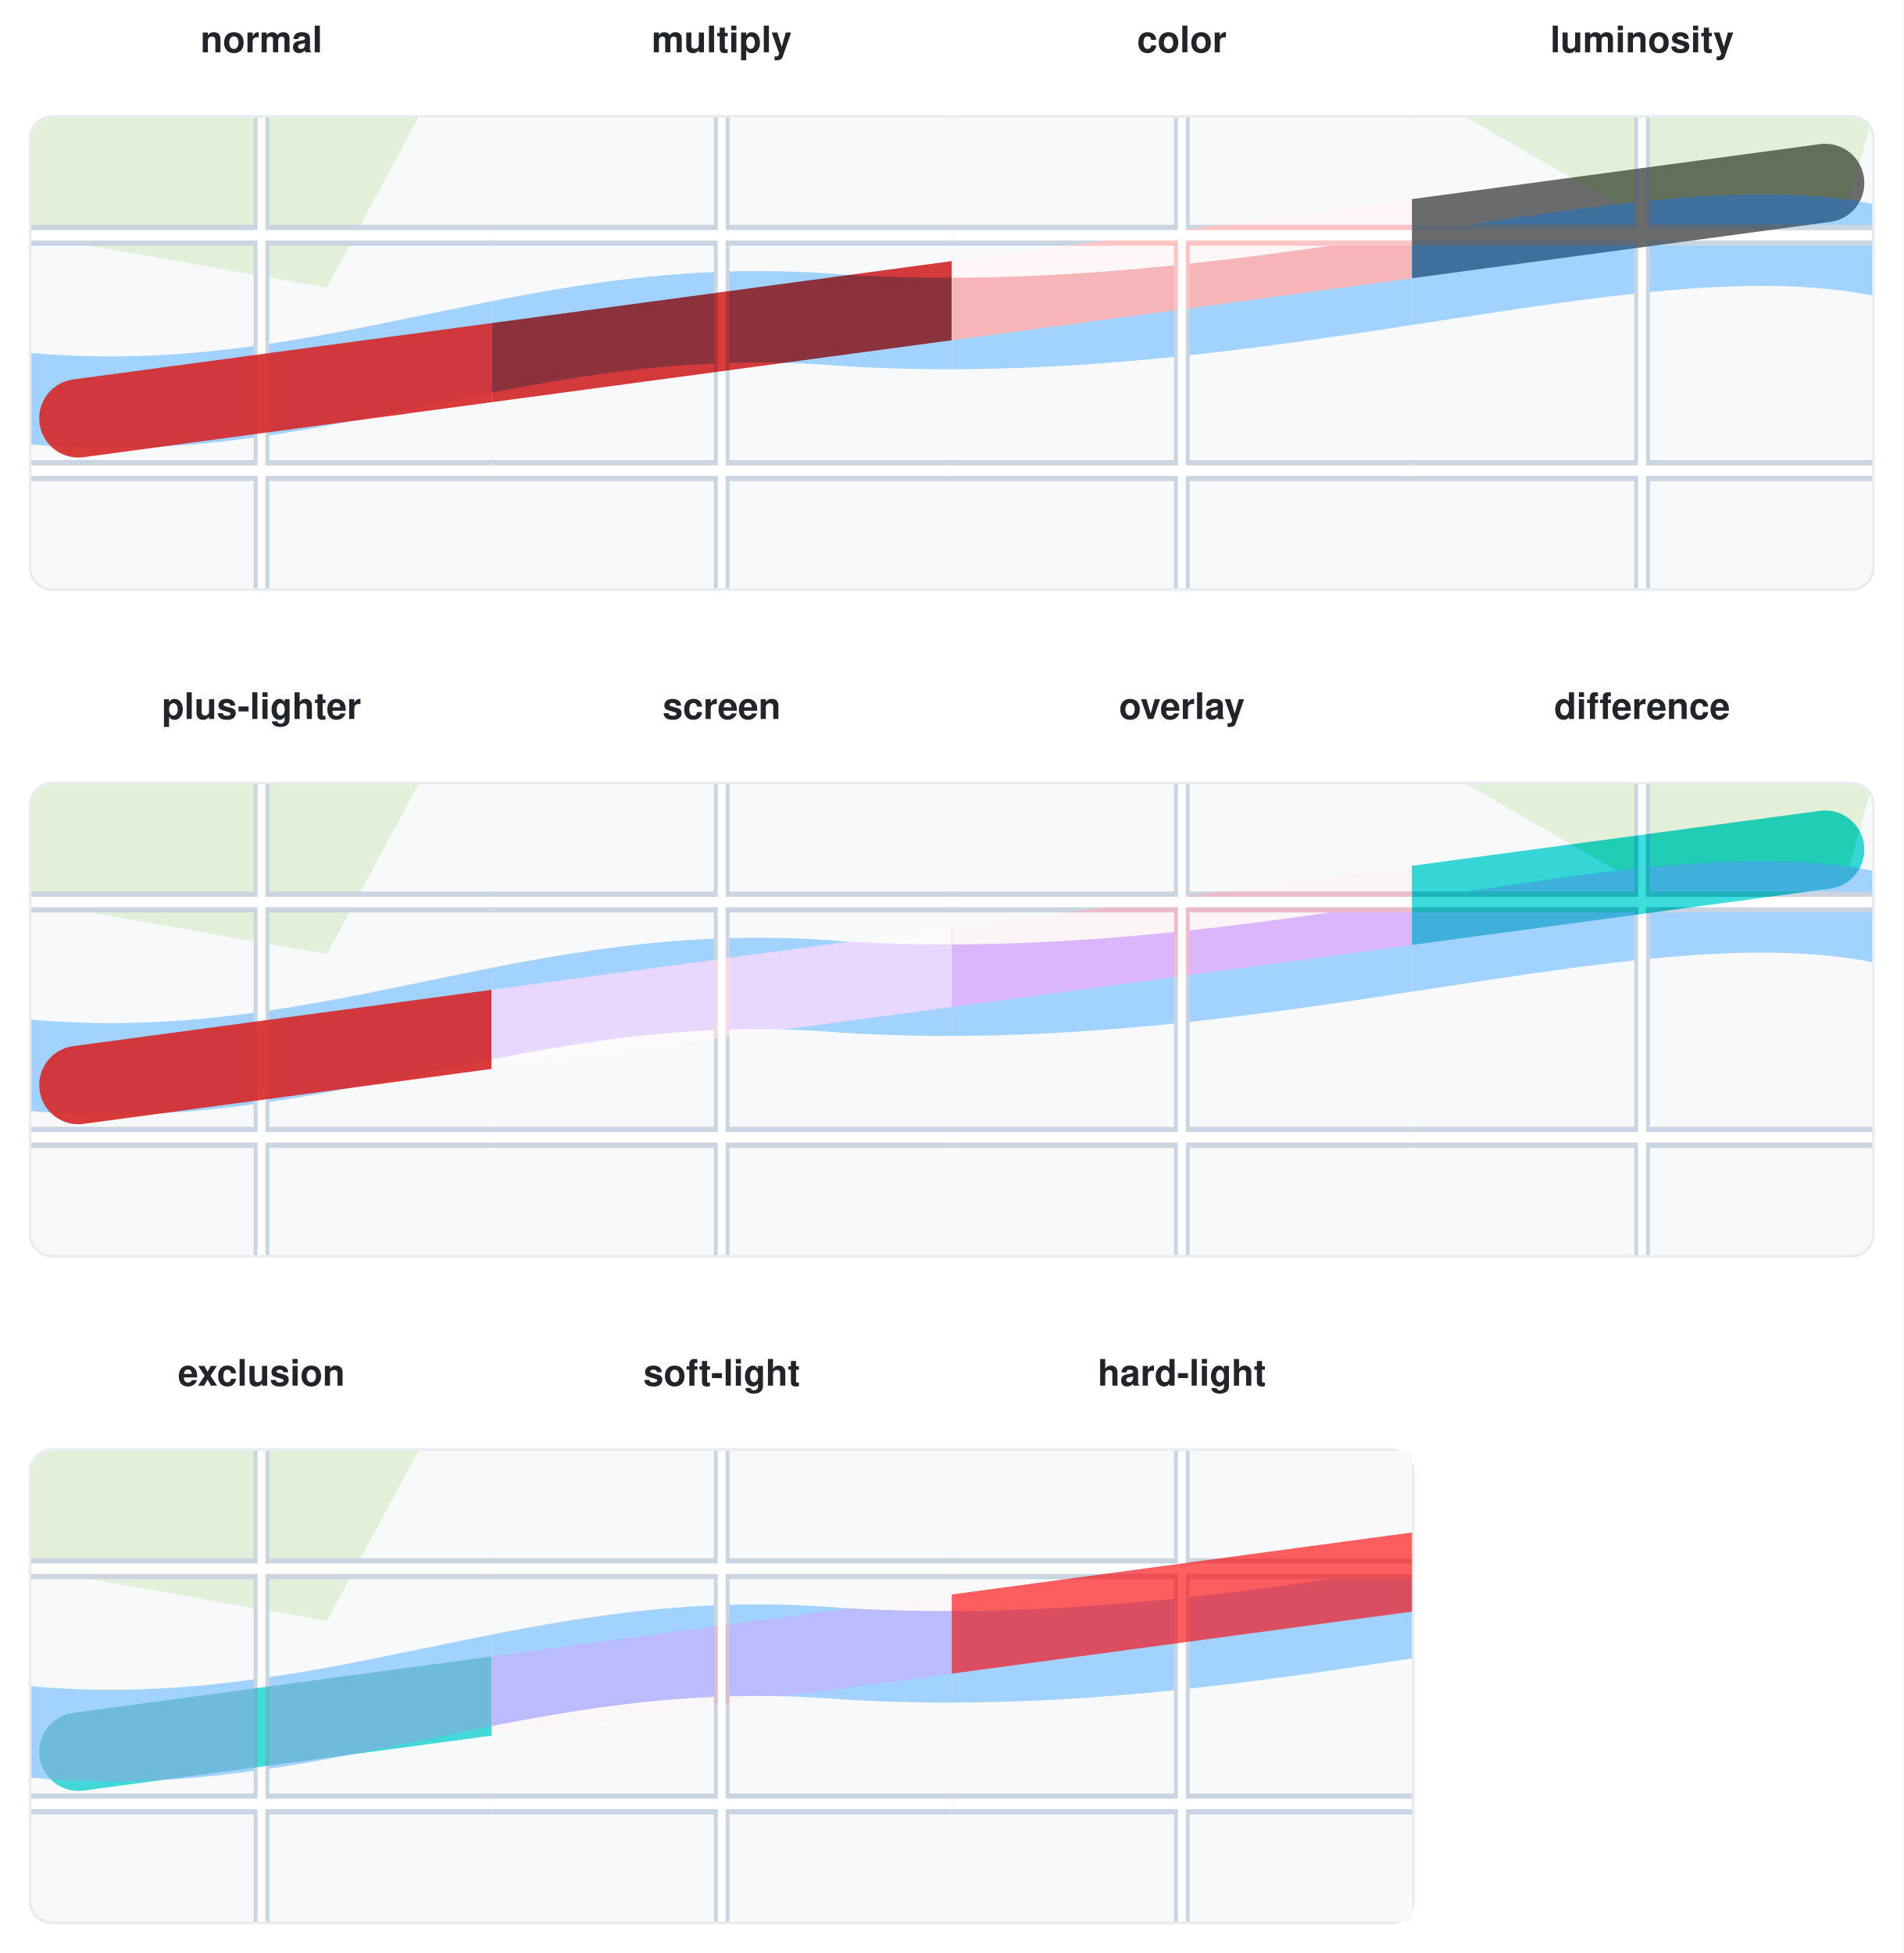
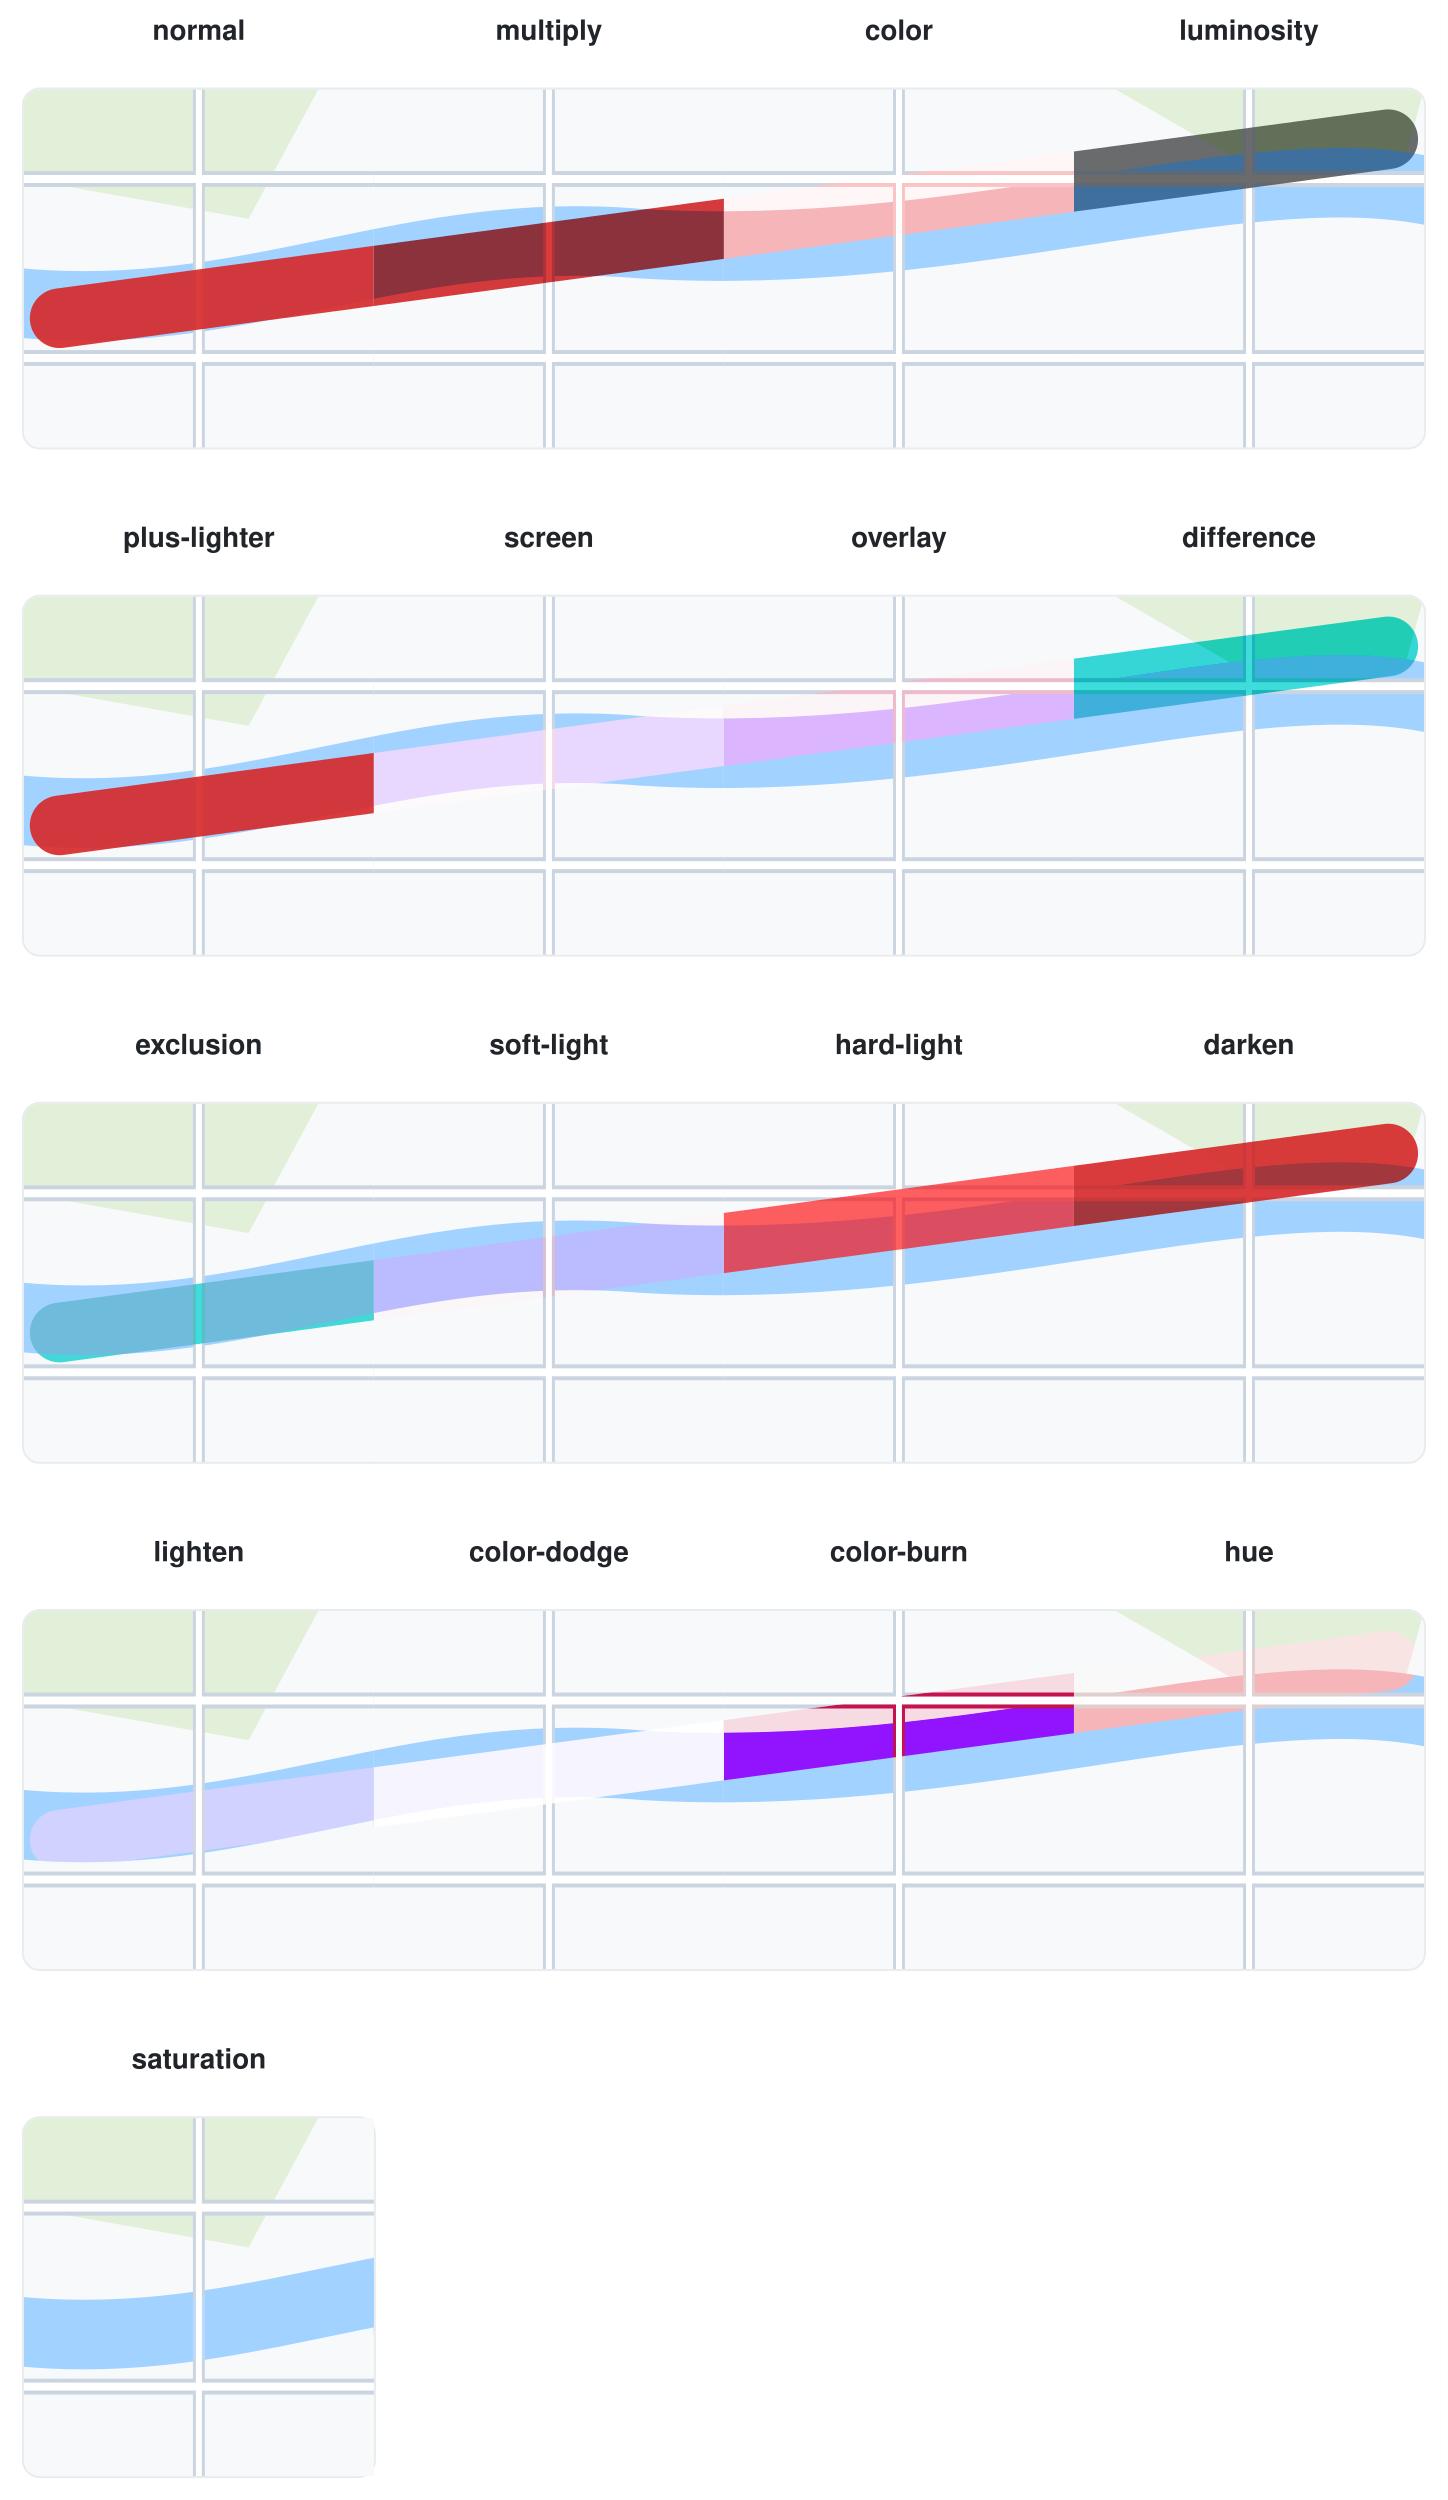
- <svg xmlns="http://www.w3.org/2000/svg" viewBox="0 0 728 747" font-size="14" font-weight="600" font-family="-apple-system, BlinkMacSystemFont, Helvetica, Arial, sans-serif">
+ <svg xmlns="http://www.w3.org/2000/svg" viewBox="0 0 728 1257" font-size="14" font-weight="600" font-family="-apple-system, BlinkMacSystemFont, Helvetica, Arial, sans-serif">
  <defs>
    <clipPath id="clip-1">
      <rect x="12" y="45" width="176" height="180" />
    </clipPath>
    <clipPath id="clip-2">
      <rect x="188" y="45" width="176" height="180" />
    </clipPath>
    <clipPath id="clip-3">
      <rect x="364" y="45" width="176" height="180" />
    </clipPath>
    <clipPath id="clip-4">
      <rect x="540" y="45" width="176" height="180" />
    </clipPath>
    <clipPath id="clip-5">
      <rect x="12" y="300" width="176" height="180" />
    </clipPath>
    <clipPath id="clip-6">
      <rect x="188" y="300" width="176" height="180" />
    </clipPath>
    <clipPath id="clip-7">
      <rect x="364" y="300" width="176" height="180" />
    </clipPath>
    <clipPath id="clip-8">
      <rect x="540" y="300" width="176" height="180" />
    </clipPath>
    <clipPath id="clip-9">
      <rect x="12" y="555" width="176" height="180" />
    </clipPath>
    <clipPath id="clip-10">
      <rect x="188" y="555" width="176" height="180" />
    </clipPath>
    <clipPath id="clip-11">
      <rect x="364" y="555" width="176" height="180" />
    </clipPath>
+     <clipPath id="clip-12">
+       <rect x="540" y="555" width="176" height="180" />
+     </clipPath>
+     <clipPath id="clip-13">
+       <rect x="12" y="810" width="176" height="180" />
+     </clipPath>
+     <clipPath id="clip-14">
+       <rect x="188" y="810" width="176" height="180" />
+     </clipPath>
+     <clipPath id="clip-15">
+       <rect x="364" y="810" width="176" height="180" />
+     </clipPath>
+     <clipPath id="clip-16">
+       <rect x="540" y="810" width="176" height="180" />
+     </clipPath>
+     <clipPath id="clip-17">
+       <rect x="12" y="1065" width="176" height="180" />
+     </clipPath>
    <clipPath id="clip-strip">
      <rect x="12" y="45" width="704" height="180" rx="8" />
    </clipPath>
    <g id="basemap" clip-path="url(#clip-strip)">
      <rect x="12" y="45" width="704" height="180" fill="#f8f9fa" />
      <path d="M 12,45 L 160,45 L 125,110 L 12,90 Z" fill="#e2f0d9" />
      <path d="M 561,45 L 716,45 L 698,110 L 639,90 Z" fill="#e2f0d9" />
      <path d="M 12,135 C 125,145 202,95 322,105 C 484,115 624,60 716,78 L 716,113 C 624,95 484,150 322,140 C 202,130 125,180 12,170 Z" fill="#a2d2ff" />
      <line x1="12" y1="90" x2="716" y2="90" stroke="#cbd5e1" stroke-width="8" />
      <line x1="12" y1="180" x2="716" y2="180" stroke="#cbd5e1" stroke-width="8" />
      <line x1="100" y1="45" x2="100" y2="225" stroke="#cbd5e1" stroke-width="6" />
      <line x1="276" y1="45" x2="276" y2="225" stroke="#cbd5e1" stroke-width="6" />
      <line x1="452" y1="45" x2="452" y2="225" stroke="#cbd5e1" stroke-width="6" />
      <line x1="628" y1="45" x2="628" y2="225" stroke="#cbd5e1" stroke-width="6" />
      <line x1="12" y1="90" x2="716" y2="90" stroke="#ffffff" stroke-width="4" />
      <line x1="12" y1="180" x2="716" y2="180" stroke="#ffffff" stroke-width="4" />
      <line x1="100" y1="45" x2="100" y2="225" stroke="#ffffff" stroke-width="3" />
      <line x1="276" y1="45" x2="276" y2="225" stroke="#ffffff" stroke-width="3" />
      <line x1="452" y1="45" x2="452" y2="225" stroke="#ffffff" stroke-width="3" />
      <line x1="628" y1="45" x2="628" y2="225" stroke="#ffffff" stroke-width="3" />
    </g>
  </defs>
-   <rect x="0" y="0" width="728" height="747" fill="#ffffff" />
+   <rect x="0" y="0" width="728" height="1257" fill="#ffffff" />
  <rect x="12" y="45" width="704" height="180" fill="none" stroke="#e9ecef" stroke-width="2" rx="8" />
  <rect x="12" y="300" width="704" height="180" fill="none" stroke="#e9ecef" stroke-width="2" rx="8" />
-   <rect x="12" y="555" width="528" height="180" fill="none" stroke="#e9ecef" stroke-width="2" rx="8" />
+   <rect x="12" y="555" width="704" height="180" fill="none" stroke="#e9ecef" stroke-width="2" rx="8" />
+   <rect x="12" y="810" width="704" height="180" fill="none" stroke="#e9ecef" stroke-width="2" rx="8" />
+   <rect x="12" y="1065" width="176" height="180" fill="none" stroke="#e9ecef" stroke-width="2" rx="8" />
  <g style="isolation: isolate;">
    <g clip-path="url(#clip-1)">
      <use href="#basemap" />
      <line x1="30" y1="160" x2="698" y2="70" stroke="#d62728" stroke-width="30" stroke-linecap="round" stroke-opacity="0.9" style="mix-blend-mode: normal;" />
    </g>
    <g clip-path="url(#clip-2)">
      <use href="#basemap" />
      <line x1="30" y1="160" x2="698" y2="70" stroke="#d62728" stroke-width="30" stroke-linecap="round" stroke-opacity="0.9" style="mix-blend-mode: multiply;" />
    </g>
    <g clip-path="url(#clip-3)">
      <use href="#basemap" />
      <line x1="30" y1="160" x2="698" y2="70" stroke="#d62728" stroke-width="30" stroke-linecap="round" stroke-opacity="0.9" style="mix-blend-mode: color;" />
    </g>
    <g clip-path="url(#clip-4)">
      <use href="#basemap" />
      <line x1="30" y1="160" x2="698" y2="70" stroke="#d62728" stroke-width="30" stroke-linecap="round" stroke-opacity="0.9" style="mix-blend-mode: luminosity;" />
    </g>
    <g clip-path="url(#clip-5)">
      <use href="#basemap" y="255" />
      <line x1="30" y1="415" x2="698" y2="325" stroke="#d62728" stroke-width="30" stroke-linecap="round" stroke-opacity="0.9" style="mix-blend-mode: plus-lighter;" />
    </g>
    <g clip-path="url(#clip-6)">
      <use href="#basemap" y="255" />
      <line x1="30" y1="415" x2="698" y2="325" stroke="#d62728" stroke-width="30" stroke-linecap="round" stroke-opacity="0.9" style="mix-blend-mode: screen;" />
    </g>
    <g clip-path="url(#clip-7)">
      <use href="#basemap" y="255" />
      <line x1="30" y1="415" x2="698" y2="325" stroke="#d62728" stroke-width="30" stroke-linecap="round" stroke-opacity="0.9" style="mix-blend-mode: overlay;" />
    </g>
    <g clip-path="url(#clip-8)">
      <use href="#basemap" y="255" />
      <line x1="30" y1="415" x2="698" y2="325" stroke="#d62728" stroke-width="30" stroke-linecap="round" stroke-opacity="0.9" style="mix-blend-mode: difference;" />
    </g>
    <g clip-path="url(#clip-9)">
      <use href="#basemap" y="510" />
      <line x1="30" y1="670" x2="698" y2="580" stroke="#d62728" stroke-width="30" stroke-linecap="round" stroke-opacity="0.9" style="mix-blend-mode: exclusion;" />
    </g>
    <g clip-path="url(#clip-10)">
      <use href="#basemap" y="510" />
      <line x1="30" y1="670" x2="698" y2="580" stroke="#d62728" stroke-width="30" stroke-linecap="round" stroke-opacity="0.9" style="mix-blend-mode: soft-light;" />
    </g>
    <g clip-path="url(#clip-11)">
      <use href="#basemap" y="510" />
      <line x1="30" y1="670" x2="698" y2="580" stroke="#d62728" stroke-width="30" stroke-linecap="round" stroke-opacity="0.9" style="mix-blend-mode: hard-light;" />
    </g>
+     <g clip-path="url(#clip-12)">
+       <use href="#basemap" y="510" />
+       <line x1="30" y1="670" x2="698" y2="580" stroke="#d62728" stroke-width="30" stroke-linecap="round" stroke-opacity="0.9" style="mix-blend-mode: darken;" />
+     </g>
+     <g clip-path="url(#clip-13)">
+       <use href="#basemap" y="765" />
+       <line x1="30" y1="925" x2="698" y2="835" stroke="#d62728" stroke-width="30" stroke-linecap="round" stroke-opacity="0.9" style="mix-blend-mode: lighten;" />
+     </g>
+     <g clip-path="url(#clip-14)">
+       <use href="#basemap" y="765" />
+       <line x1="30" y1="925" x2="698" y2="835" stroke="#d62728" stroke-width="30" stroke-linecap="round" stroke-opacity="0.9" style="mix-blend-mode: color-dodge;" />
+     </g>
+     <g clip-path="url(#clip-15)">
+       <use href="#basemap" y="765" />
+       <line x1="30" y1="925" x2="698" y2="835" stroke="#d62728" stroke-width="30" stroke-linecap="round" stroke-opacity="0.9" style="mix-blend-mode: color-burn;" />
+     </g>
+     <g clip-path="url(#clip-16)">
+       <use href="#basemap" y="765" />
+       <line x1="30" y1="925" x2="698" y2="835" stroke="#d62728" stroke-width="30" stroke-linecap="round" stroke-opacity="0.9" style="mix-blend-mode: hue;" />
+     </g>
+     <g clip-path="url(#clip-17)">
+       <use href="#basemap" y="1020" />
+       <line x1="30" y1="1180" x2="698" y2="1090" stroke="#d62728" stroke-width="30" stroke-linecap="round" stroke-opacity="0.9" style="mix-blend-mode: saturation;" />
+     </g>
  </g>
  <text x="100" y="20" text-anchor="middle" fill="#212529" font-size="14">normal</text>
  <text x="276" y="20" text-anchor="middle" fill="#212529" font-size="14">multiply</text>
  <text x="452" y="20" text-anchor="middle" fill="#212529" font-size="14">color</text>
  <text x="628" y="20" text-anchor="middle" fill="#212529" font-size="14">luminosity</text>
  <text x="100" y="275" text-anchor="middle" fill="#212529" font-size="14">plus-lighter</text>
  <text x="276" y="275" text-anchor="middle" fill="#212529" font-size="14">screen</text>
  <text x="452" y="275" text-anchor="middle" fill="#212529" font-size="14">overlay</text>
  <text x="628" y="275" text-anchor="middle" fill="#212529" font-size="14">difference</text>
  <text x="100" y="530" text-anchor="middle" fill="#212529" font-size="14">exclusion</text>
  <text x="276" y="530" text-anchor="middle" fill="#212529" font-size="14">soft-light</text>
  <text x="452" y="530" text-anchor="middle" fill="#212529" font-size="14">hard-light</text>
+   <text x="628" y="530" text-anchor="middle" fill="#212529" font-size="14">darken</text>
+   <text x="100" y="785" text-anchor="middle" fill="#212529" font-size="14">lighten</text>
+   <text x="276" y="785" text-anchor="middle" fill="#212529" font-size="14">color-dodge</text>
+   <text x="452" y="785" text-anchor="middle" fill="#212529" font-size="14">color-burn</text>
+   <text x="628" y="785" text-anchor="middle" fill="#212529" font-size="14">hue</text>
+   <text x="100" y="1040" text-anchor="middle" fill="#212529" font-size="14">saturation</text>
</svg>
